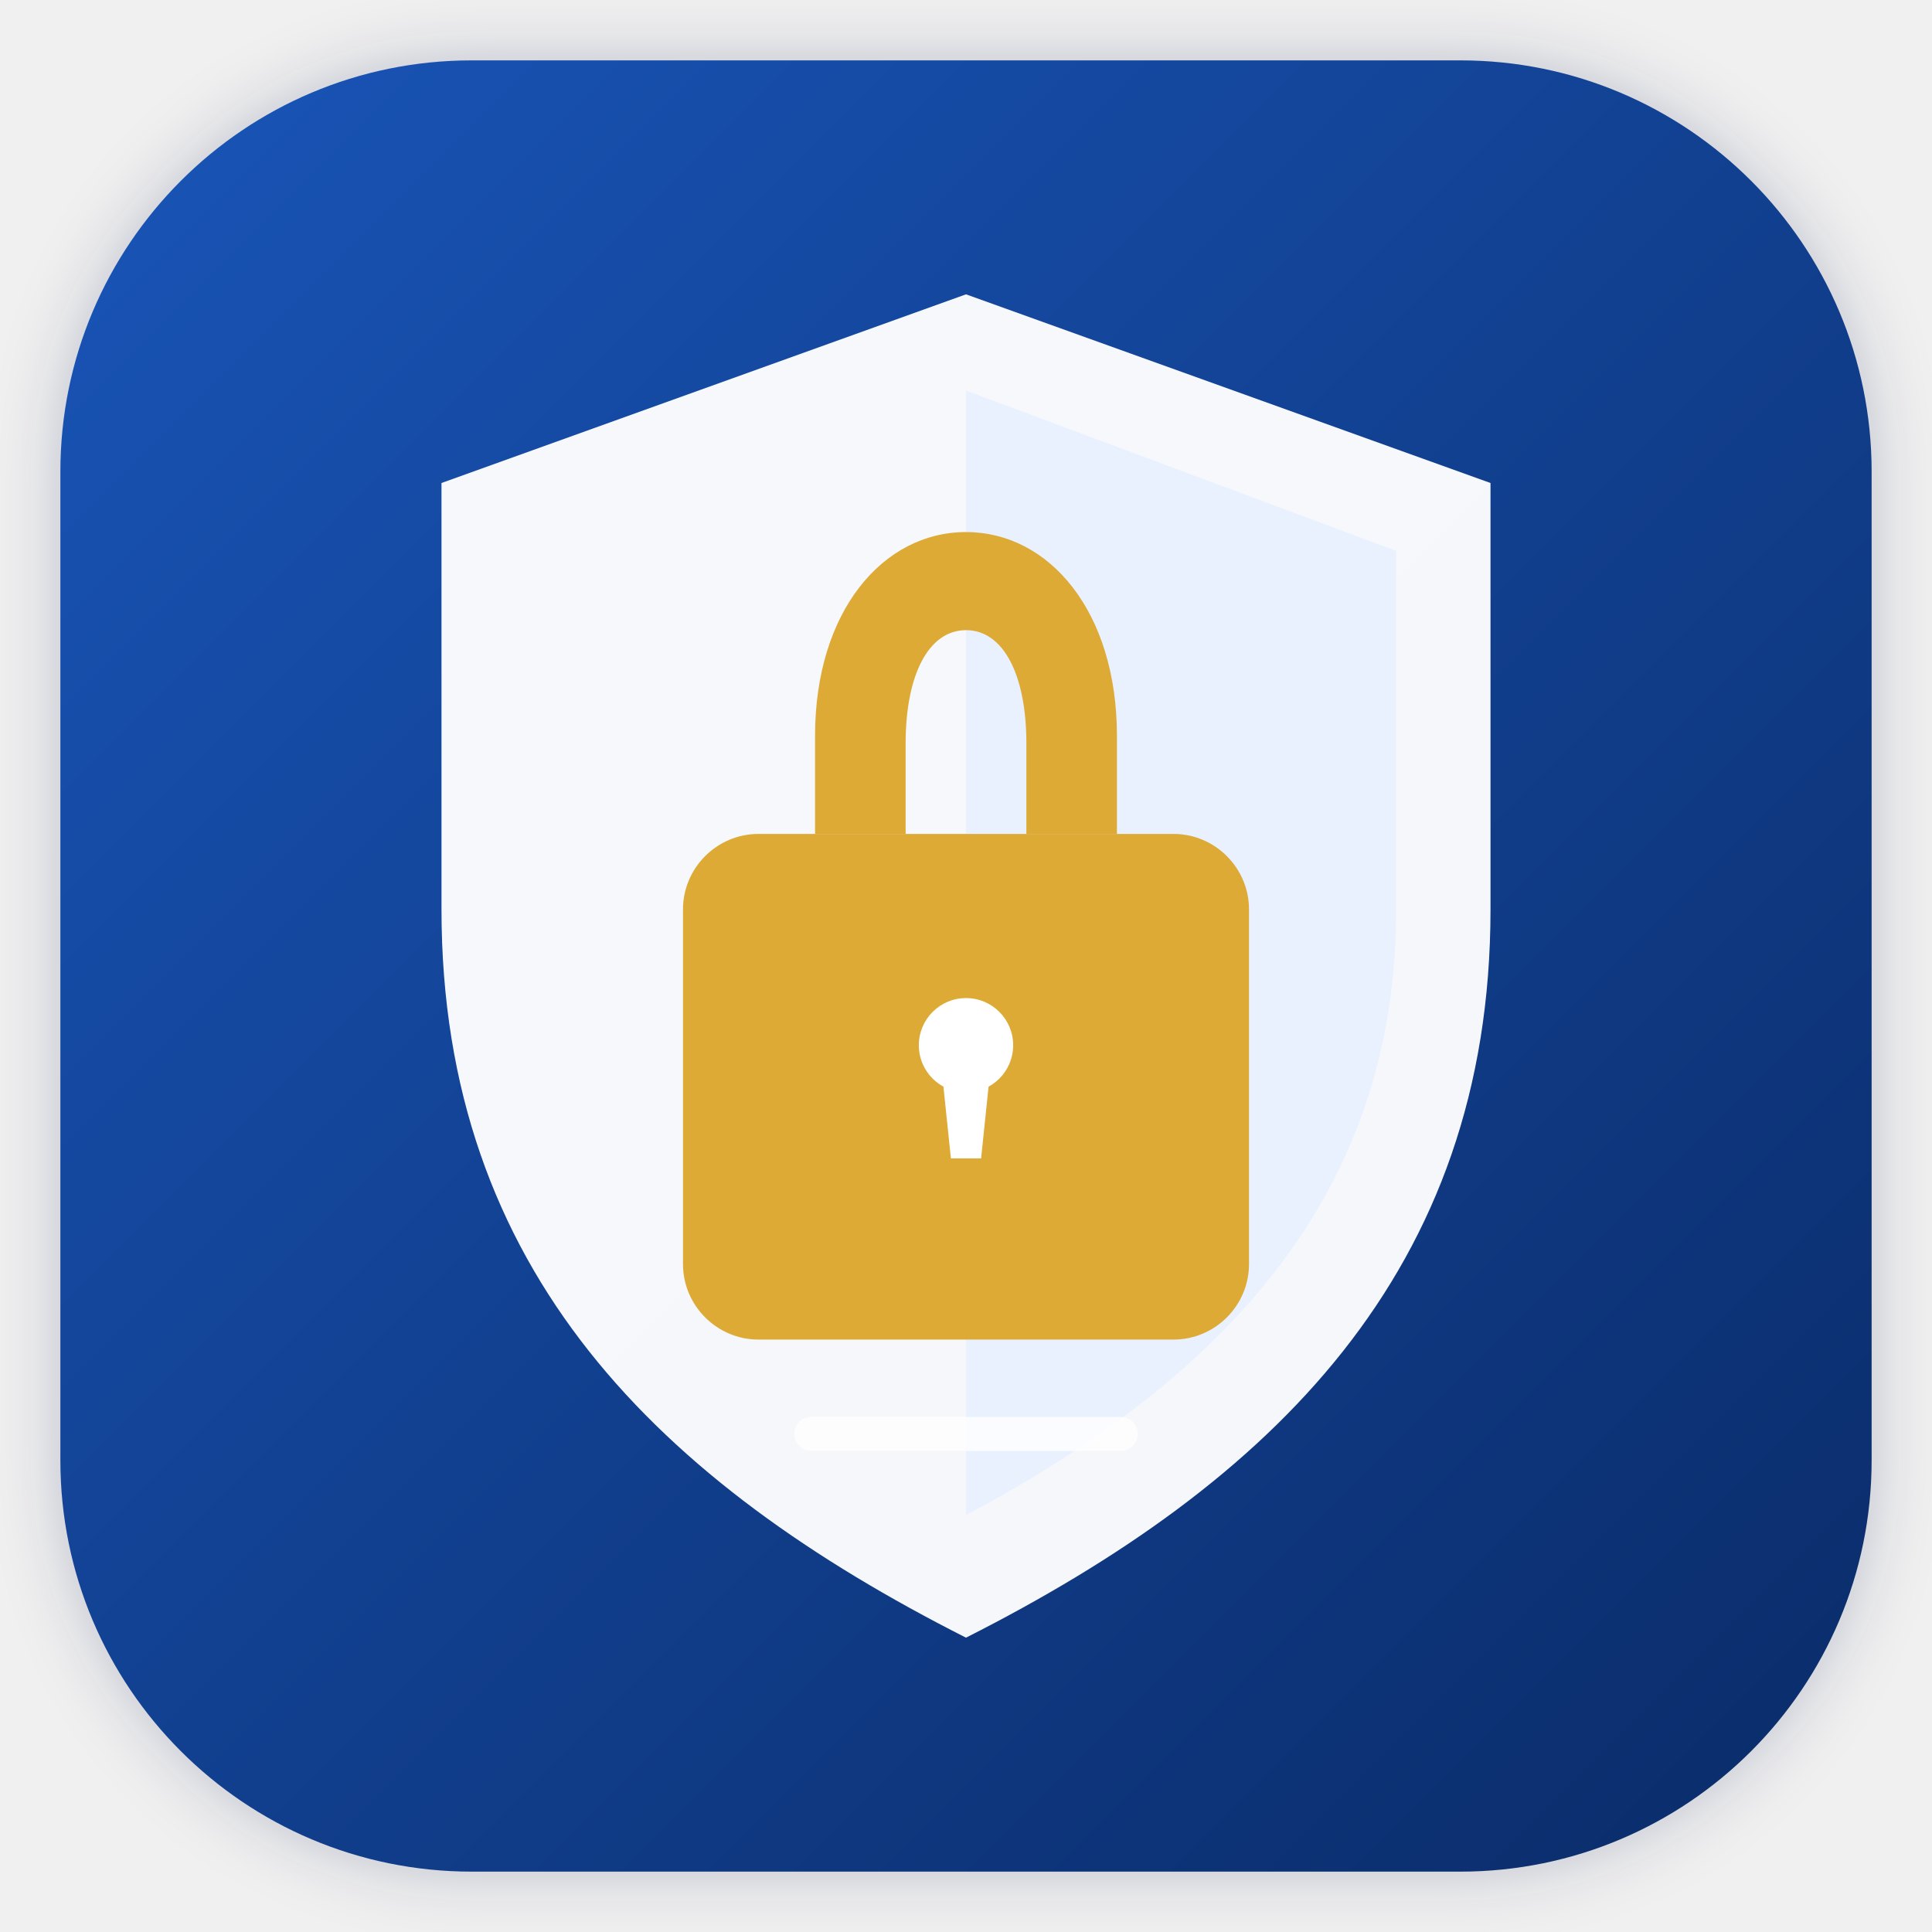
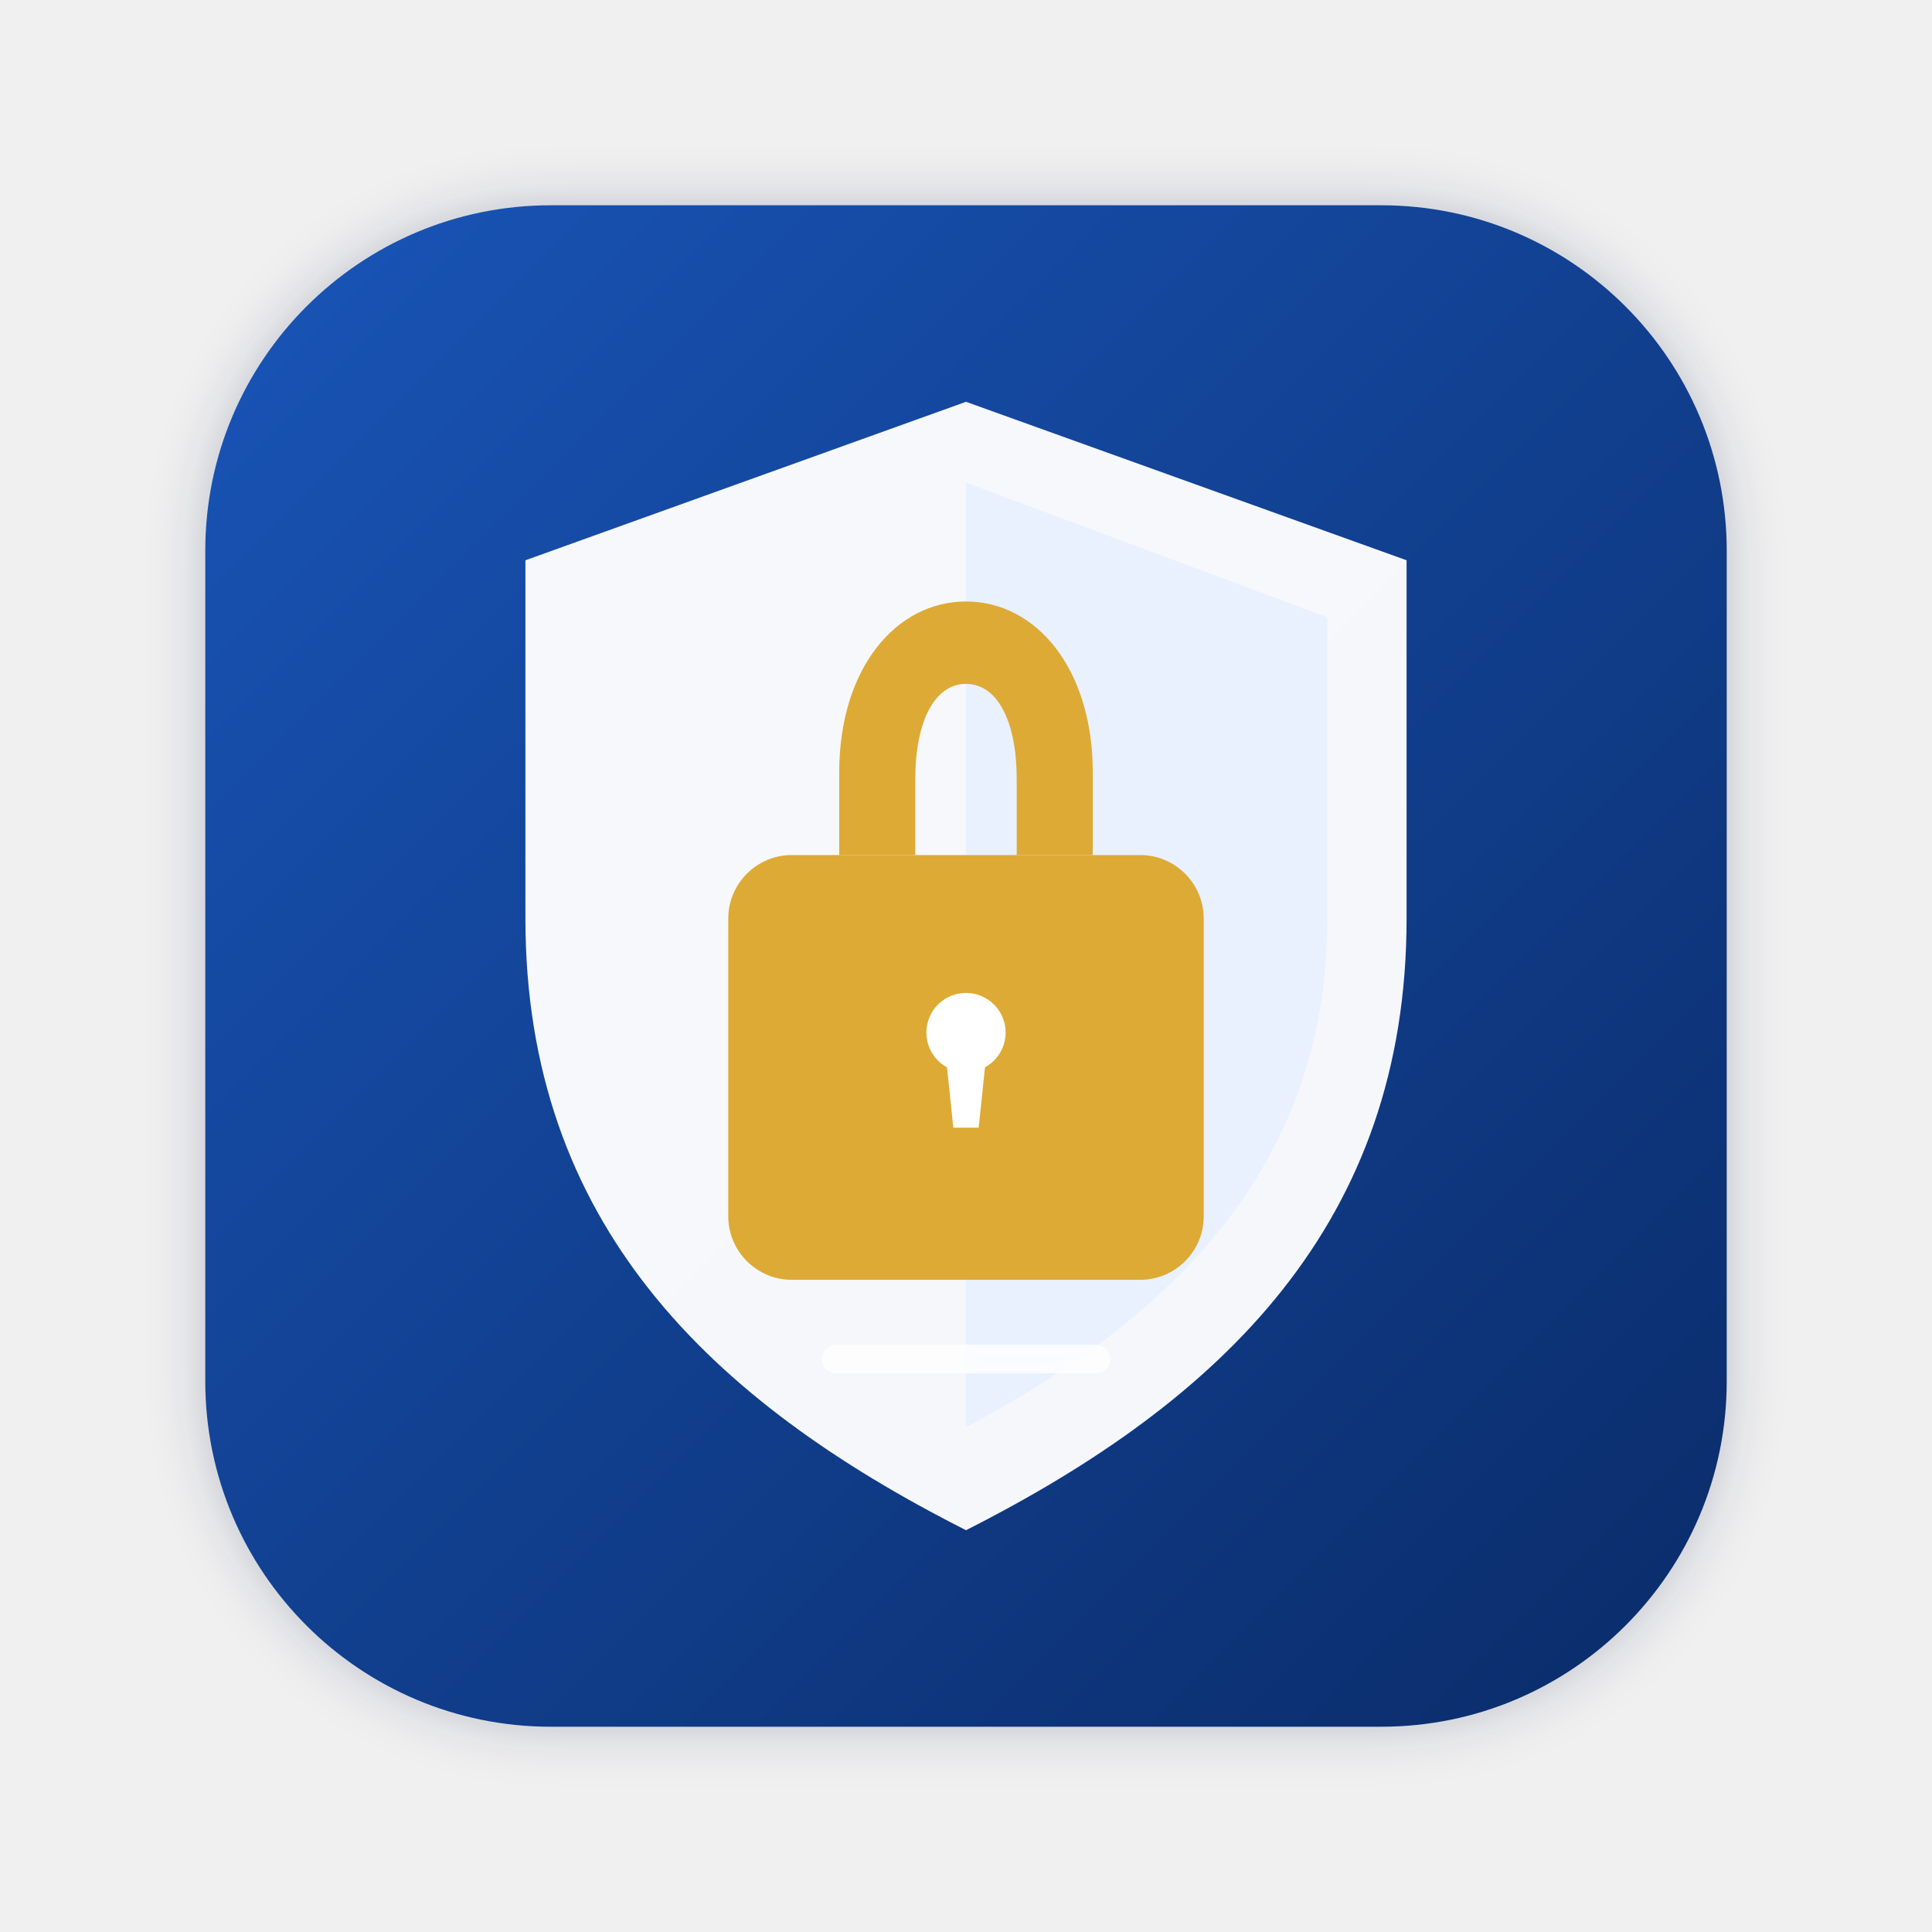
<svg xmlns="http://www.w3.org/2000/svg" width="1024" height="1024" viewBox="0 0 1024 1024">
  <defs>
    <linearGradient id="bg" x1="0" y1="0" x2="1" y2="1">
      <stop stop-color="#1955B8" />
      <stop offset="1" stop-color="#0A2B68" />
    </linearGradient>
    <filter id="shadow">
      <feGaussianBlur stdDeviation="18" />
    </filter>
  </defs>
-   <rect x="32" y="32" width="960" height="960" rx="218" fill="#0A1F4D" opacity=".22" filter="url(#shadow)" />
-   <rect x="32" y="32" width="960" height="960" rx="218" fill="url(#bg)" />
-   <path d="M512 156 790 256v226c0 192-116 304-278 386-162-82-278-194-278-386V256z" fill="#fff" opacity=".96" />
-   <path d="M512 207v596c147-78 228-178 228-321V292z" fill="#E9F1FF" />
-   <path d="M402 442h220c22 0 40 18 40 40v188c0 22-18 40-40 40H402c-22 0-40-18-40-40V482c0-22 18-40 40-40z" fill="#DDAA35" />
-   <path d="M432 442v-52c0-66 36-108 80-108s80 42 80 108v52h-48v-48c0-36-12-60-32-60s-32 24-32 60v48z" fill="#DDAA35" />
-   <circle cx="512" cy="554" r="25" fill="#fff" />
-   <path d="M499 566h26l-5 48h-16z" fill="#fff" />
-   <path d="M430 760h164" stroke="#fff" stroke-width="18" stroke-linecap="round" opacity=".8" />
+   <g transform="translate(81.92 81.92) scale(.84)">
+     <rect x="32" y="32" width="960" height="960" rx="218" fill="#0A1F4D" opacity=".22" filter="url(#shadow)" />
+     <rect x="32" y="32" width="960" height="960" rx="218" fill="url(#bg)" />
+     <path d="M512 156 790 256v226c0 192-116 304-278 386-162-82-278-194-278-386V256z" fill="#fff" opacity=".96" />
+     <path d="M512 207v596c147-78 228-178 228-321V292z" fill="#E9F1FF" />
+     <path d="M402 442h220c22 0 40 18 40 40v188c0 22-18 40-40 40H402c-22 0-40-18-40-40V482c0-22 18-40 40-40z" fill="#DDAA35" />
+     <path d="M432 442v-52c0-66 36-108 80-108s80 42 80 108v52h-48v-48c0-36-12-60-32-60s-32 24-32 60v48z" fill="#DDAA35" />
+     <circle cx="512" cy="554" r="25" fill="#fff" />
+     <path d="M499 566h26l-5 48h-16z" fill="#fff" />
+     <path d="M430 760h164" stroke="#fff" stroke-width="18" stroke-linecap="round" opacity=".8" />
+   </g>
</svg>
